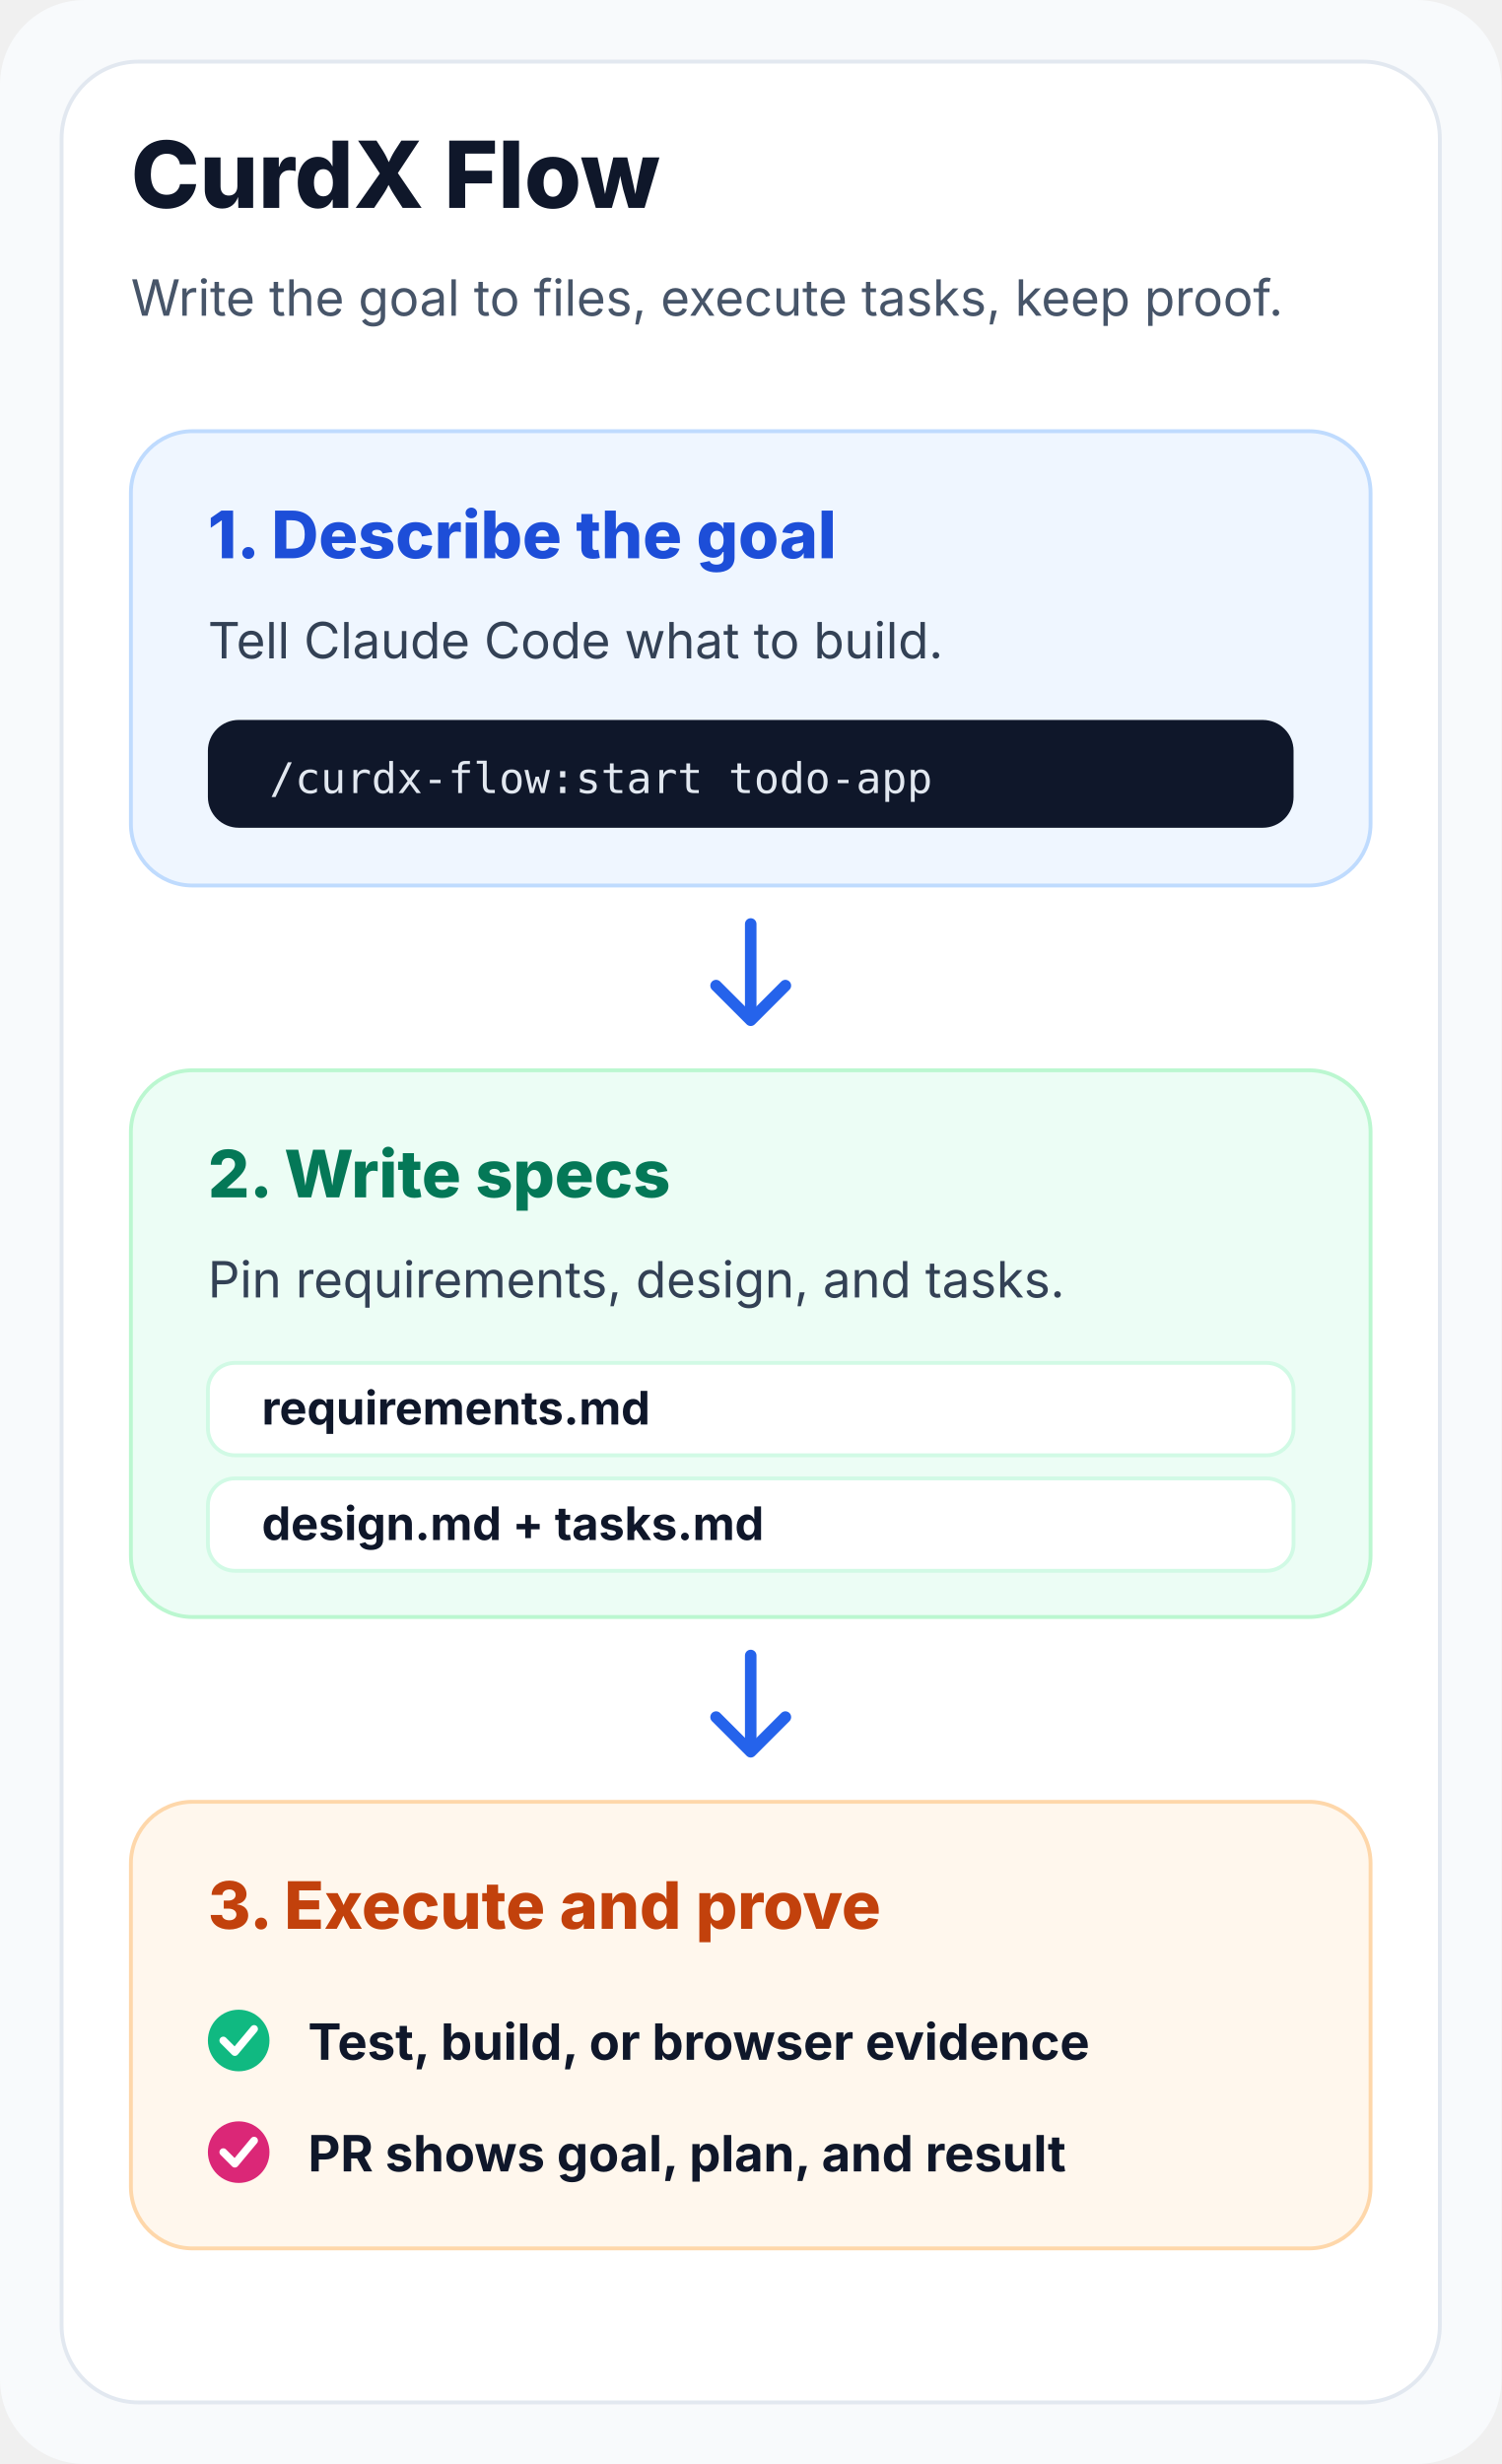
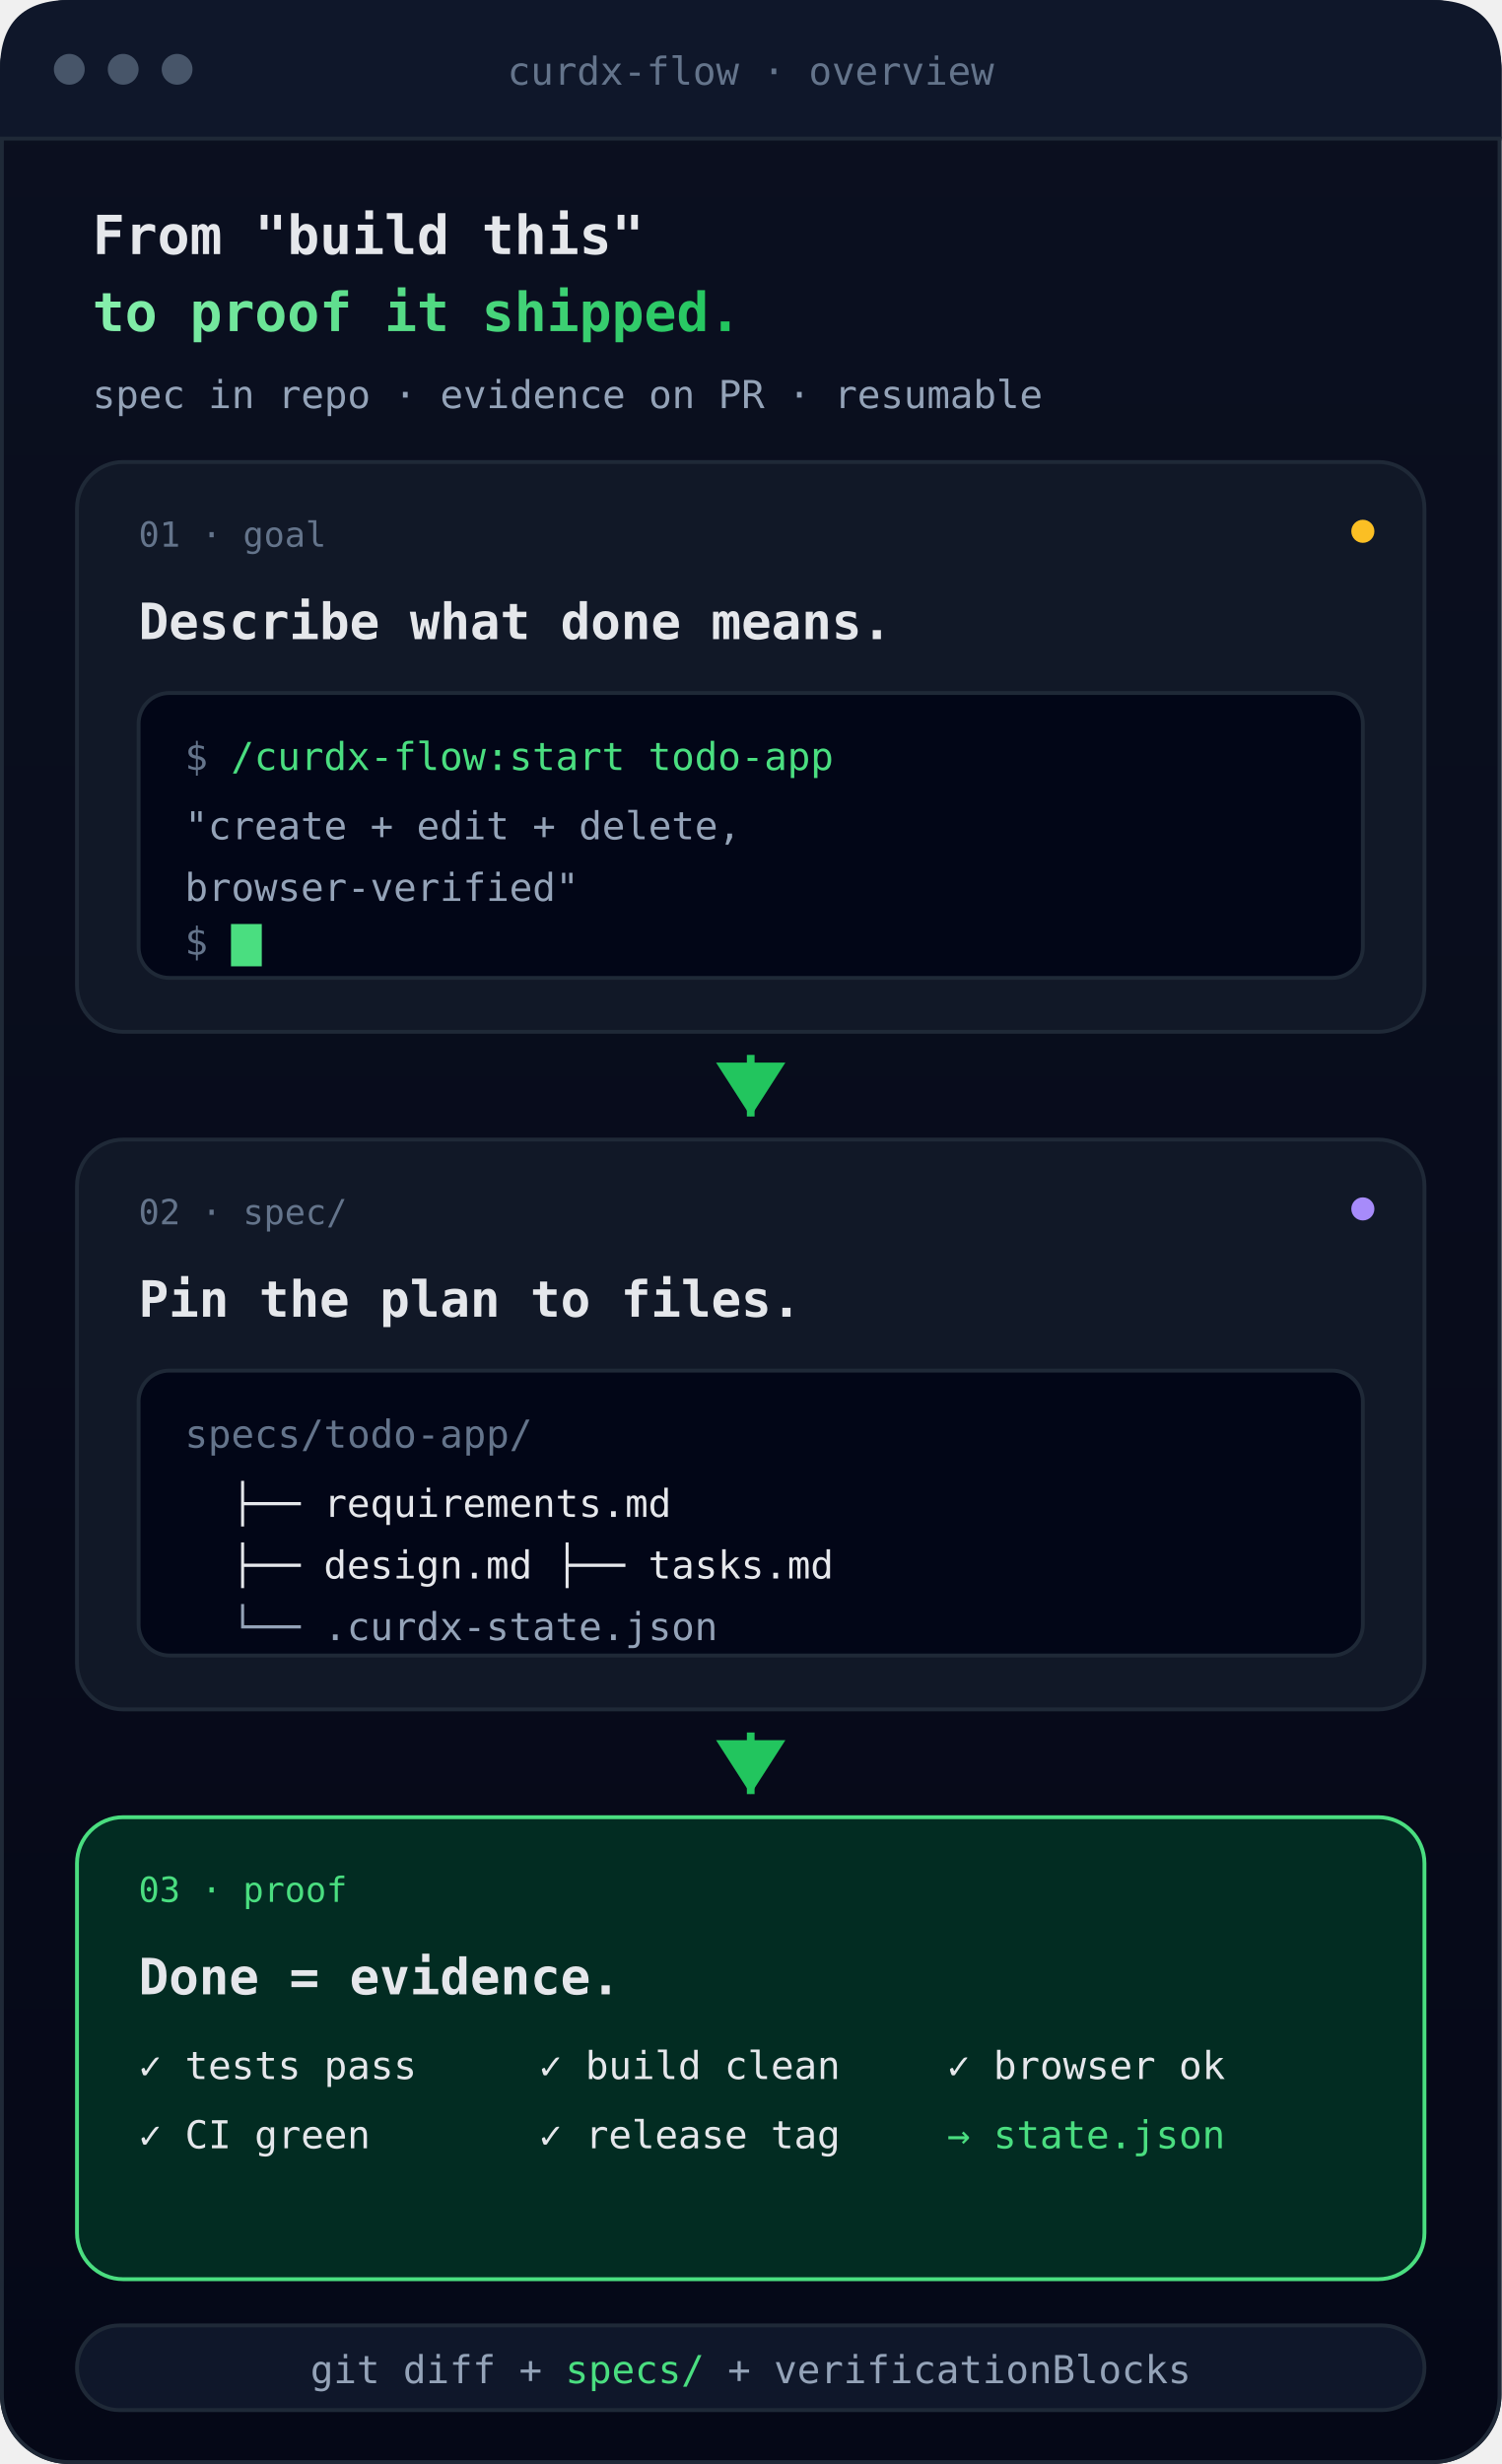
- <svg xmlns="http://www.w3.org/2000/svg" width="390" height="640" viewBox="0 0 390 640" fill="none" role="img" aria-labelledby="title desc">
-   <rect width="390" height="640" rx="22" fill="#F8FAFC" />
-   <rect x="16" y="16" width="358" height="608" rx="20" fill="#FFFFFF" stroke="#E2E8F0" />
-   <text x="34" y="54" fill="#0F172A" font-family="Inter, ui-sans-serif, system-ui" font-size="24" font-weight="800">CurdX Flow</text>
-   <text x="34" y="82" fill="#475569" font-family="Inter, ui-sans-serif, system-ui" font-size="13">Write the goal to files, execute tasks, keep proof.</text>
-   <rect x="34" y="112" width="322" height="118" rx="16" fill="#EFF6FF" stroke="#BFDBFE" />
-   <text x="54" y="145" fill="#1D4ED8" font-family="Inter, ui-sans-serif, system-ui" font-size="17" font-weight="800">1. Describe the goal</text>
-   <text x="54" y="171" fill="#334155" font-family="Inter, ui-sans-serif, system-ui" font-size="13">Tell Claude Code what to build.</text>
-   <rect x="54" y="187" width="282" height="28" rx="8" fill="#0F172A" />
-   <text x="70" y="206" fill="#E2E8F0" font-family="SFMono-Regular, ui-monospace, monospace" font-size="11">/curdx-flow:start todo-app</text>
-   <path d="M195 240V264" stroke="#2563EB" stroke-width="3" stroke-linecap="round" />
-   <path d="M186 256L195 265L204 256" stroke="#2563EB" stroke-width="3" stroke-linecap="round" stroke-linejoin="round" />
-   <rect x="34" y="278" width="322" height="142" rx="16" fill="#ECFDF5" stroke="#BBF7D0" />
-   <text x="54" y="311" fill="#047857" font-family="Inter, ui-sans-serif, system-ui" font-size="17" font-weight="800">2. Write specs</text>
-   <text x="54" y="337" fill="#334155" font-family="Inter, ui-sans-serif, system-ui" font-size="13">Pin requirements, design, and tasks.</text>
-   <rect x="54" y="354" width="282" height="24" rx="7" fill="#FFFFFF" stroke="#D1FAE5" />
-   <text x="68" y="370" fill="#0F172A" font-family="Inter, ui-sans-serif, system-ui" font-size="12" font-weight="700">requirements.md</text>
-   <rect x="54" y="384" width="282" height="24" rx="7" fill="#FFFFFF" stroke="#D1FAE5" />
-   <text x="68" y="400" fill="#0F172A" font-family="Inter, ui-sans-serif, system-ui" font-size="12" font-weight="700">design.md + tasks.md</text>
-   <path d="M195 430V454" stroke="#2563EB" stroke-width="3" stroke-linecap="round" />
-   <path d="M186 446L195 455L204 446" stroke="#2563EB" stroke-width="3" stroke-linecap="round" stroke-linejoin="round" />
-   <rect x="34" y="468" width="322" height="116" rx="16" fill="#FFF7ED" stroke="#FED7AA" />
-   <text x="54" y="501" fill="#C2410C" font-family="Inter, ui-sans-serif, system-ui" font-size="17" font-weight="800">3. Execute and prove</text>
-   <circle cx="62" cy="530" r="8" fill="#10B981" />
-   <path d="M58 530L61 533L66 527" stroke="white" stroke-width="2" stroke-linecap="round" stroke-linejoin="round" />
-   <text x="80" y="535" fill="#0F172A" font-family="Inter, ui-sans-serif, system-ui" font-size="13" font-weight="700">Test, build, or browser evidence</text>
-   <circle cx="62" cy="559" r="8" fill="#DB2777" />
-   <path d="M58 559L61 562L66 556" stroke="white" stroke-width="2" stroke-linecap="round" stroke-linejoin="round" />
-   <text x="80" y="564" fill="#0F172A" font-family="Inter, ui-sans-serif, system-ui" font-size="13" font-weight="700">PR shows goal, plan, and result</text>
+ <svg xmlns="http://www.w3.org/2000/svg" viewBox="0 0 390 640" width="390" height="640" role="img" aria-labelledby="omTitle omDesc" font-family="'JetBrains Mono', ui-monospace, SFMono-Regular, Menlo, Consolas, monospace">
+   <defs>
+     <linearGradient id="omBg" x1="0" y1="0" x2="0" y2="1">
+       <stop offset="0" stop-color="#0B1020" />
+       <stop offset="1" stop-color="#050817" />
+     </linearGradient>
+     <linearGradient id="omG" x1="0" y1="0" x2="1" y2="0">
+       <stop offset="0" stop-color="#86EFAC" />
+       <stop offset="1" stop-color="#22C55E" />
+     </linearGradient>
+     <marker id="omArr" markerWidth="9" markerHeight="9" refX="7" refY="4.5" orient="auto">
+       <path d="M0 0 L7 4.5 L0 9 Z" fill="#22C55E" />
+     </marker>
+   </defs>
+   <rect width="390" height="640" rx="18" fill="url(#omBg)" />
+   <rect x="0.5" y="0.5" width="389" height="639" rx="17.5" fill="none" stroke="#1F2937" />
+   <path d="M0 18 Q0 0 18 0 L372 0 Q390 0 390 18 L390 36 L0 36 Z" fill="#0F172A" />
+   <circle cx="18" cy="18" r="4" fill="#475569" />
+   <circle cx="32" cy="18" r="4" fill="#475569" />
+   <circle cx="46" cy="18" r="4" fill="#475569" />
+   <text x="195" y="22" font-size="10" fill="#64748B" text-anchor="middle">curdx-flow · overview</text>
+   <line x1="0" y1="36" x2="390" y2="36" stroke="#1F2937" />
+   <text x="24" y="66" font-size="14" fill="#E5E7EB" font-weight="700">From "build this"</text>
+   <text x="24" y="86" font-size="14" fill="url(#omG)" font-weight="700">to proof it shipped.</text>
+   <text x="24" y="106" font-size="10" fill="#94A3B8">spec in repo · evidence on PR · resumable</text>
+   <g>
+     <rect x="20" y="120" width="350" height="148" rx="12" fill="#111827" stroke="#1F2937" />
+     <text x="36" y="142" font-size="9" fill="#64748B">01 · goal</text>
+     <circle cx="354" cy="138" r="3" fill="#FBBF24" />
+     <text x="36" y="166" font-size="13" fill="#E5E7EB" font-weight="700">Describe what done means.</text>
+     <rect x="36" y="180" width="318" height="74" rx="8" fill="#020617" stroke="#1F2937" />
+     <text x="48" y="200" font-size="10" fill="#64748B">$</text>
+     <text x="60" y="200" font-size="10" fill="#4ADE80">/curdx-flow:start todo-app</text>
+     <text x="48" y="218" font-size="10" fill="#94A3B8">  "create + edit + delete,</text>
+     <text x="48" y="234" font-size="10" fill="#94A3B8">   browser-verified"</text>
+     <text x="48" y="248" font-size="10" fill="#64748B">$</text>
+     <rect x="60" y="240" width="8" height="11" fill="#4ADE80">
+       <animate attributeName="opacity" values="1;0.15;1" dur="1.1s" repeatCount="indefinite" />
+     </rect>
+   </g>
+   <path d="M195 274 L195 290" stroke="#22C55E" stroke-width="2" marker-end="url(#omArr)" />
+   <g>
+     <rect x="20" y="296" width="350" height="148" rx="12" fill="#111827" stroke="#1F2937" />
+     <text x="36" y="318" font-size="9" fill="#64748B">02 · spec/</text>
+     <circle cx="354" cy="314" r="3" fill="#A78BFA" />
+     <text x="36" y="342" font-size="13" fill="#E5E7EB" font-weight="700">Pin the plan to files.</text>
+     <rect x="36" y="356" width="318" height="74" rx="8" fill="#020617" stroke="#1F2937" />
+     <text x="48" y="376" font-size="10" fill="#64748B">specs/todo-app/</text>
+     <text x="60" y="394" font-size="10" fill="#E5E7EB">├── requirements.md</text>
+     <text x="60" y="410" font-size="10" fill="#E5E7EB">├── design.md  ├── tasks.md</text>
+     <text x="60" y="426" font-size="10" fill="#94A3B8">└── .curdx-state.json</text>
+   </g>
+   <path d="M195 450 L195 466" stroke="#22C55E" stroke-width="2" marker-end="url(#omArr)" />
+   <g>
+     <rect x="20" y="472" width="350" height="120" rx="12" fill="#022C22" stroke="#4ADE80" />
+     <text x="36" y="494" font-size="9" fill="#4ADE80">03 · proof</text>
+     <text x="36" y="518" font-size="13" fill="#E5E7EB" font-weight="700">Done = evidence.</text>
+     <g font-size="10" fill="#E5E7EB">
+       <text x="36" y="540">✓ tests pass</text>
+       <text x="140" y="540">✓ build clean</text>
+       <text x="246" y="540">✓ browser ok</text>
+       <text x="36" y="558">✓ CI green</text>
+       <text x="140" y="558">✓ release tag</text>
+       <text x="246" y="558" fill="#4ADE80">→ state.json</text>
+     </g>
+   </g>
+   <rect x="20" y="604" width="350" height="22" rx="11" fill="#0F172A" stroke="#1F2937" />
+   <text x="195" y="619" font-size="10" fill="#94A3B8" text-anchor="middle">git diff + <tspan fill="#4ADE80">specs/</tspan> + verificationBlocks</text>
</svg>
